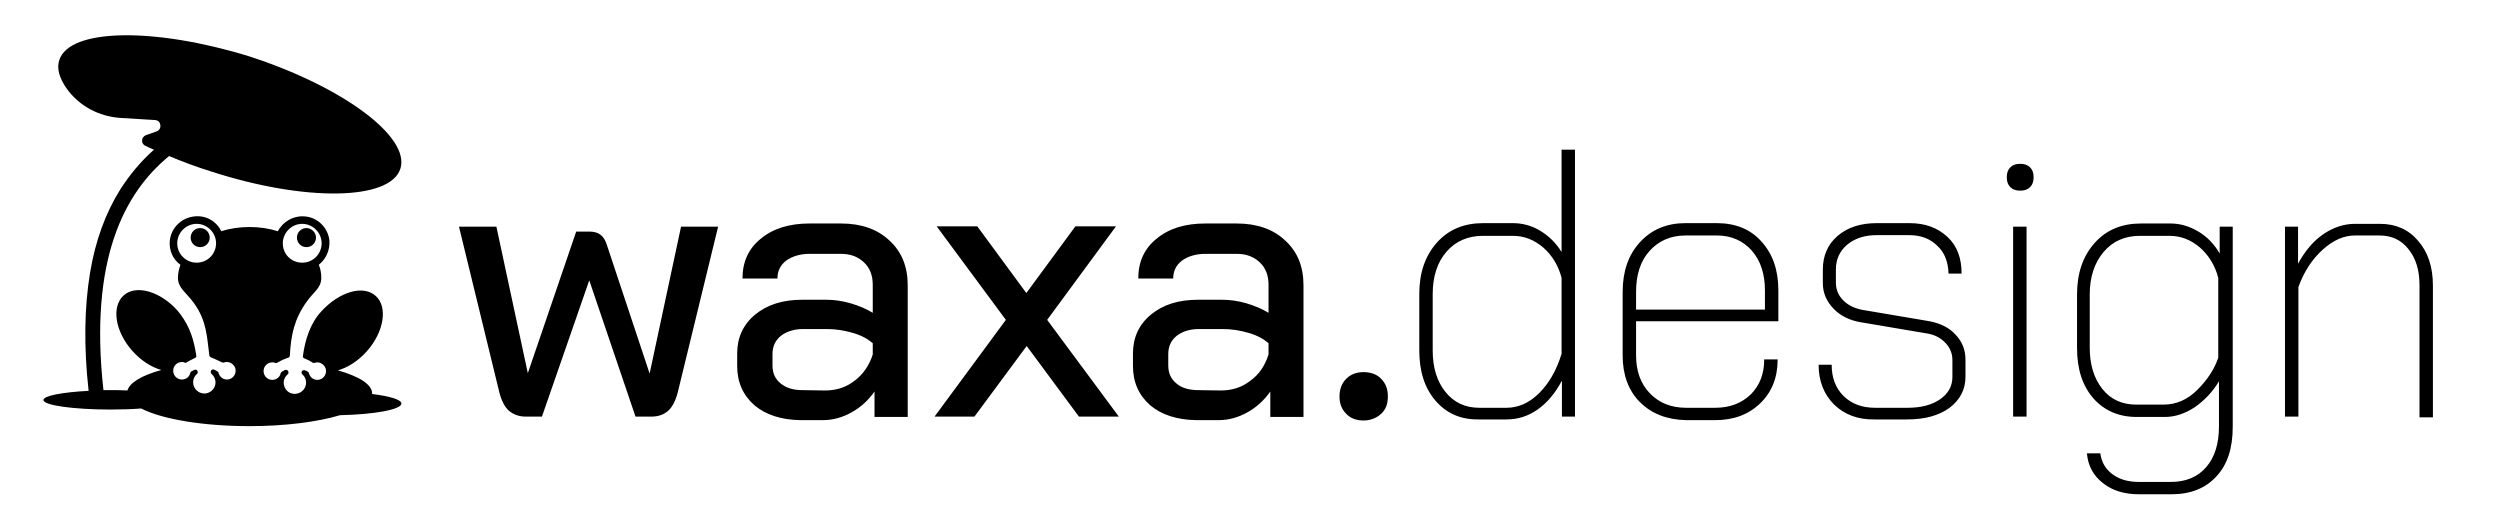
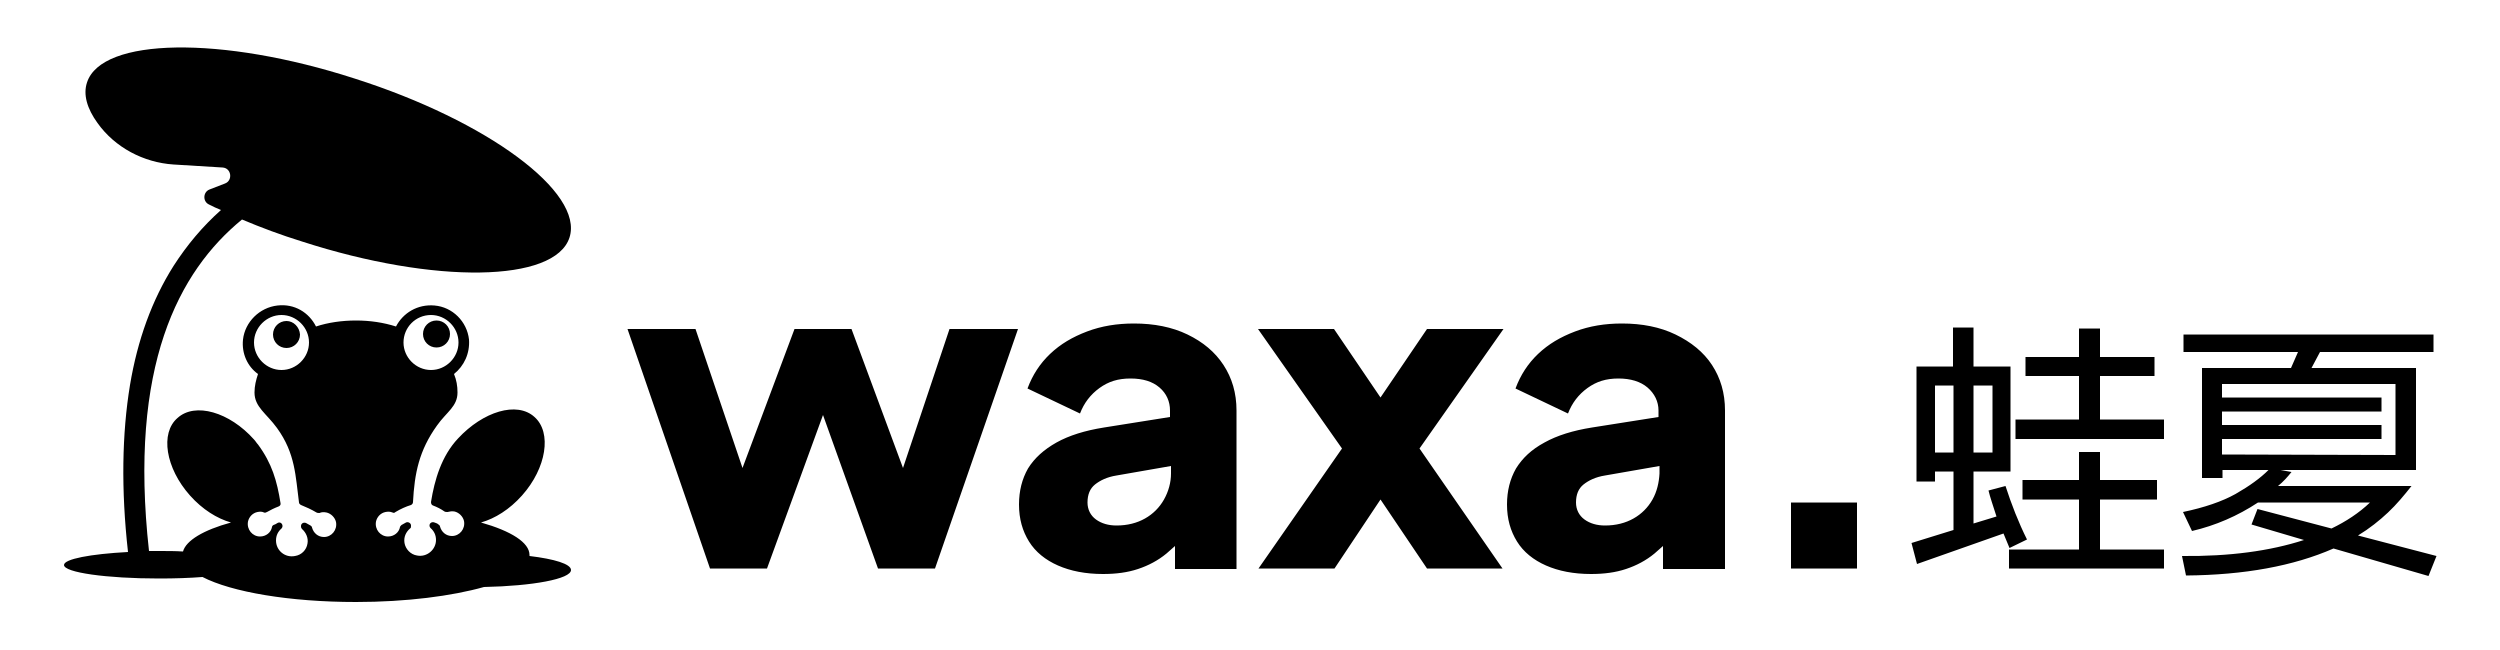
- <svg xmlns="http://www.w3.org/2000/svg" version="1.1" id="_图层_2" x="0px" y="0px" viewBox="0 0 708.1 150" style="enable-background:new 0 0 708.1 150;" xml:space="preserve">
-   <g id="_图层_1-2">
-     <path d="M203.4,64.2L192,111c-0.6,2.4-1.5,4.2-2.7,5.3c-1.2,1.1-2.8,1.7-4.8,1.7H180l-13.1-38.6l-13.4,38.6h-4.6   c-1.9,0-3.5-0.6-4.8-1.7c-1.2-1.1-2.1-2.9-2.7-5.3L130,64.2h10.6l8.9,41.5l13.7-40.1h3.8c1.3,0,2.3,0.3,3.1,0.9   c0.8,0.6,1.4,1.6,1.8,2.9l12.1,36.4l8.9-41.6L203.4,64.2L203.4,64.2z M213.7,114.8c-3.2-2.8-4.9-6.5-4.9-11.1v-3.6   c0-4.5,1.7-8.2,5.1-11c3.4-2.8,7.8-4.2,13.3-4.2h6.8c2.2,0,4.5,0.3,6.9,1s4.5,1.6,6.3,2.7v-7.9c0-2.7-0.8-4.8-2.5-6.4   c-1.7-1.6-3.8-2.4-6.5-2.4h-8.9c-2.7,0-4.9,0.7-6.6,1.9c-1.7,1.3-2.5,3-2.5,5.1h-9.9c0-4.7,1.7-8.5,5.2-11.3   c3.5-2.9,8.1-4.3,13.8-4.3h8.9c5.7,0,10.3,1.6,13.7,4.8c3.5,3.2,5.2,7.4,5.2,12.7v37.3h-9.4v-7.2c-1.7,2.4-3.8,4.4-6.5,5.9   c-2.7,1.5-5.4,2.2-8.1,2.2h-6.5C221.3,118.9,216.9,117.5,213.7,114.8L213.7,114.8z M233.7,110.6c3.2,0,6-0.9,8.4-2.8   c2.4-1.8,4.1-4.3,5.1-7.4v-3.2c-1.4-1.2-3.2-2.2-5.6-2.9c-2.4-0.7-4.8-1.1-7.3-1.1h-6.9c-2.5,0-4.6,0.7-6.2,1.9   c-1.6,1.3-2.4,3-2.4,5.2v3.2c0,2.2,0.8,3.9,2.3,5.1c1.6,1.3,3.6,1.9,6.2,1.9L233.7,110.6L233.7,110.6z M284.9,90.6l-19.6-26.5h11.5   l13.9,18.9l13.9-18.9h11.5l-19.5,26.5l20.3,27.4h-11.3l-14.8-20l-14.8,20h-11.3L284.9,90.6L284.9,90.6z M325.8,114.8   c-3.2-2.8-4.9-6.5-4.9-11.1v-3.6c0-4.5,1.7-8.2,5.1-11c3.4-2.8,7.8-4.2,13.3-4.2h6.8c2.2,0,4.5,0.3,6.9,1s4.5,1.6,6.3,2.7v-7.9   c0-2.7-0.8-4.8-2.5-6.4c-1.7-1.6-3.8-2.4-6.5-2.4h-8.9c-2.7,0-4.9,0.7-6.6,1.9c-1.7,1.3-2.5,3-2.5,5.1h-9.9c0-4.7,1.7-8.5,5.2-11.3   c3.5-2.9,8.1-4.3,13.8-4.3h8.9c5.7,0,10.3,1.6,13.7,4.8c3.5,3.2,5.2,7.4,5.2,12.7v37.3h-9.4v-7.2c-1.7,2.4-3.8,4.4-6.5,5.9   s-5.4,2.2-8.1,2.2h-6.5C333.4,118.9,329,117.5,325.8,114.8L325.8,114.8z M345.8,110.6c3.2,0,6-0.9,8.4-2.8c2.5-1.8,4.1-4.3,5.1-7.4   v-3.2c-1.4-1.2-3.2-2.2-5.6-2.9s-4.8-1.1-7.3-1.1h-6.9c-2.5,0-4.6,0.7-6.2,1.9c-1.6,1.3-2.4,3-2.4,5.2v3.2c0,2.2,0.8,3.9,2.3,5.1   c1.5,1.3,3.6,1.9,6.2,1.9L345.8,110.6L345.8,110.6z M381.3,117.2c-1.3-1.3-1.9-2.9-1.9-4.9s0.6-3.7,1.9-5s2.9-1.9,4.9-1.9   s3.8,0.6,5,1.9c1.3,1.3,1.9,2.9,1.9,5s-0.6,3.7-1.9,4.9s-3,1.9-5,1.9S382.5,118.5,381.3,117.2L381.3,117.2z M406.6,113.5   c-3.1-3.6-4.6-8.3-4.6-14.3v-16c0-6,1.7-10.8,5-14.5c3.3-3.7,7.7-5.5,13.1-5.5h8.4c2.7,0,5.4,0.7,7.8,2.2c2.5,1.5,4.5,3.5,6,6v-29   h3.8V118h-3.7v-10.2c-1.9,3.6-4.2,6.3-6.9,8.2c-2.7,1.9-5.6,2.8-8.8,2.8h-7.8C413.8,118.9,409.7,117.1,406.6,113.5L406.6,113.5z    M426.7,115.5c3.4,0,6.5-1.4,9.3-4.2s4.9-6.5,6.3-11.1V78.7c-0.9-3.5-2.7-6.4-5.2-8.6c-2.6-2.2-5.4-3.3-8.6-3.3H420   c-4.2,0-7.7,1.5-10.3,4.5c-2.6,3-3.9,7-3.9,12v16c0,4.8,1.2,8.7,3.6,11.7c2.4,3,5.6,4.5,9.6,4.5L426.7,115.5L426.7,115.5z    M464.5,113.9c-3.3-3.3-4.9-7.8-4.9-13.2V82.7c0-5.8,1.6-10.5,4.9-14.1c3.3-3.6,7.6-5.4,12.9-5.4h8.9c5.2,0,9.5,1.7,12.6,5.2   c3.2,3.5,4.8,8.1,4.8,13.8V91h-40.3v9.6c0,4.5,1.3,8.1,3.9,10.8c2.6,2.7,6,4.1,10.3,4.1h8.2c4.2,0,7.5-1.3,10.1-3.8   c2.5-2.5,3.8-5.8,3.8-9.9h3.8c0,5.1-1.6,9.2-4.9,12.4c-3.3,3.2-7.5,4.8-12.8,4.8h-8.2C472.2,118.9,467.8,117.2,464.5,113.9   L464.5,113.9z M499.9,87.7v-5.4c0-4.7-1.2-8.4-3.7-11.3c-2.5-2.8-5.8-4.3-9.9-4.3h-8.9c-4.2,0-7.6,1.5-10.2,4.4   c-2.6,2.9-3.8,6.8-3.8,11.6v5L499.9,87.7L499.9,87.7z M519.5,114.6c-2.9-2.9-4.4-6.7-4.4-11.3h3.7c0,3.7,1.1,6.6,3.4,8.9   c2.3,2.2,5.2,3.3,8.9,3.3h9.2c3.8,0,6.9-0.8,9.2-2.4c2.3-1.6,3.5-3.7,3.5-6.3v-4.8c0-1.8-0.6-3.4-1.9-4.8c-1.3-1.4-2.9-2.3-5-2.7   l-18.9-3.2c-3.2-0.5-5.9-1.8-7.9-3.9c-2-2.1-3-4.5-3-7.2v-3.8c0-4,1.4-7.2,4.2-9.6c2.8-2.4,6.5-3.6,11.1-3.6h9.2   c4.5,0,8,1.3,10.8,3.9s4,6.1,4,10.4h-3.7c-0.1-3.3-1.1-6-3.2-7.9c-2-2-4.7-3-7.9-3h-9.2c-3.5,0-6.2,0.9-8.4,2.7   c-2.1,1.8-3.2,4.1-3.2,7v3.8c0,1.9,0.7,3.6,2.1,5c1.4,1.4,3.3,2.3,5.6,2.7l18.9,3.2c3,0.6,5.5,1.8,7.3,3.8c1.9,2,2.8,4.3,2.8,7.1   v4.8c0,3.6-1.5,6.5-4.5,8.8c-3,2.2-7,3.3-12,3.3h-9.2C526.2,118.9,522.4,117.4,519.5,114.6L519.5,114.6z M569.4,53   c-0.7-0.7-1-1.6-1-2.8s0.3-2.1,1-2.8c0.7-0.7,1.6-1,2.8-1s2.1,0.3,2.8,1s1,1.6,1,2.8s-0.3,2.1-1,2.8s-1.6,1-2.8,1   S570.1,53.7,569.4,53z M570.2,64.2h3.8V118h-3.8V64.2z M595.6,136.8c-2.7-2.1-4.2-4.9-4.5-8.4h3.8c0.3,2.4,1.4,4.4,3.4,5.9   c2,1.5,4.5,2.2,7.5,2.2h9.1c4.2,0,7.6-1.4,10-4.2c2.4-2.8,3.6-6.6,3.6-11.5V108c-1.8,3-4.1,5.4-6.8,7.3c-2.7,1.8-5.6,2.8-8.5,2.8   h-8c-5.1,0-9.2-1.8-12.3-5.3c-3.1-3.6-4.6-8.3-4.6-14.2V83.4c0-6.1,1.7-10.9,5-14.6c3.3-3.7,7.7-5.5,13.1-5.5h8.4   c2.7,0,5.4,0.8,7.9,2.3c2.5,1.5,4.5,3.6,6,6.2v-7.6h3.7v56.7c0,6-1.5,10.7-4.6,14c-3.1,3.4-7.3,5.1-12.8,5.1h-9.1   C601.6,140,598.2,138.9,595.6,136.8L595.6,136.8z M612.8,114.6c3.6,0,6.8-1.4,9.6-4.2c2.8-2.8,4.8-5.8,5.9-9.1V78.7   c-0.9-3.5-2.7-6.4-5.2-8.6c-2.6-2.2-5.4-3.3-8.6-3.3h-8.4c-4.2,0-7.7,1.5-10.3,4.6c-2.6,3.1-3.9,7.1-3.9,12v15.1   c0,4.8,1.2,8.7,3.6,11.7s5.6,4.4,9.6,4.4L612.8,114.6L612.8,114.6z M647.2,64.2h3.7v10.5c2-3.7,4.4-6.5,7.2-8.4   c2.8-1.9,5.8-2.9,8.9-2.9h7.1c4.5,0,8.1,1.6,10.8,4.8c2.8,3.2,4.2,7.4,4.2,12.7v37.3h-3.8V80.8c0-4.2-1-7.6-3.1-10.2   c-2-2.6-4.8-3.9-8.2-3.9H667c-3.1,0-6.1,1.3-9.1,4c-3,2.7-5.3,6.2-6.9,10.6v36.7h-3.8L647.2,64.2L647.2,64.2z M56.7,64.6   c-1.5,0-2.7,1.2-2.7,2.7s1.2,2.7,2.7,2.7s2.7-1.2,2.7-2.7S58.2,64.6,56.7,64.6z M86.8,64.6c-1.5,0-2.7,1.2-2.7,2.7s1.2,2.7,2.7,2.7   s2.7-1.2,2.7-2.7S88.2,64.6,86.8,64.6z M105.4,111.6c0-0.1,0-0.1,0-0.2c0-2.5-3.7-4.8-9.7-6.5c2.8-0.8,5.7-2.6,8.2-5.4   c4.9-5.5,6-12.6,2.5-15.7c-3.6-3.2-10.3-1.1-15.3,4.3c-3.3,3.5-4.7,8.3-5.3,12.7c-0.1,0.3,0.1,0.6,0.4,0.7c0.8,0.3,1.6,0.7,2.3,1.2   c0.2,0.1,0.4,0.1,0.6,0.1c0.4-0.2,0.9-0.2,1.3-0.1c0.9,0.2,1.7,1,1.9,1.9c0.3,1.6-0.9,3-2.4,3c-1.2,0-2.1-0.8-2.4-1.9   c0-0.2-0.2-0.3-0.3-0.4c-0.2-0.2-0.5-0.3-0.8-0.4c-0.5-0.2-1,0.1-1,0.6l0,0c0,0.2,0.1,0.4,0.2,0.5c0.7,0.6,1.1,1.4,1.1,2.4   c0,1.9-1.8,3.5-3.8,3.1c-1.3-0.2-2.3-1.3-2.5-2.6c-0.2-1.2,0.3-2.2,1.1-2.9c0.2-0.1,0.2-0.3,0.2-0.5v-0.1c0-0.5-0.6-0.8-1-0.6   c-0.3,0.2-0.6,0.3-0.9,0.5c-0.1,0.1-0.3,0.3-0.3,0.4c-0.2,1.1-1.2,1.9-2.4,1.9c-1.5,0-2.7-1.4-2.4-3c0.2-0.9,0.9-1.7,1.9-1.9   c0.5-0.1,0.9-0.1,1.4,0.1c0.2,0.1,0.4,0,0.6-0.1c1-0.6,2.1-1.1,3.1-1.4c0.2-0.1,0.4-0.3,0.4-0.6c0.3-5.7,1.2-10.3,4.8-15.3   c1.9-2.7,4.1-3.8,4.1-6.7c0-1.3-0.2-2.5-0.7-3.7c2-1.6,3.2-4.1,3-6.9c-0.4-3.6-3.3-6.5-6.9-6.8c-3.3-0.3-6.3,1.5-7.7,4.2   c-2.5-0.8-5.2-1.2-8-1.2s-5.6,0.4-8,1.2c-1.4-2.8-4.3-4.6-7.7-4.2c-3.6,0.4-6.5,3.2-6.9,6.8c-0.3,2.8,0.9,5.4,3,6.9   c-0.4,1.2-0.7,2.4-0.7,3.7c0,2.9,2.4,4.2,4.5,7.1c3.7,5.1,3.7,9.7,4.4,14.9c0,0.2,0.2,0.4,0.4,0.5c1,0.4,2.1,0.9,3.1,1.4   c0.2,0.1,0.4,0.1,0.6,0.1c0.4-0.2,0.9-0.2,1.4-0.1c0.9,0.2,1.7,1,1.9,1.9c0.3,1.6-0.9,3-2.4,3c-1.2,0-2.1-0.8-2.4-1.9   c0-0.2-0.2-0.3-0.3-0.4c-0.3-0.2-0.6-0.3-0.9-0.5c-0.5-0.2-1,0.1-1,0.6v0.1c0,0.2,0.1,0.4,0.2,0.5c0.8,0.7,1.3,1.8,1.1,2.9   c-0.2,1.3-1.2,2.3-2.5,2.6c-2,0.4-3.8-1.2-3.8-3.1c0-1,0.4-1.8,1.1-2.4c0.2-0.1,0.2-0.3,0.2-0.5l0,0c0-0.5-0.5-0.9-1-0.6   c-0.3,0.1-0.5,0.3-0.8,0.4c-0.2,0.1-0.3,0.3-0.3,0.4c-0.2,1.1-1.2,1.9-2.4,1.9c-1.5,0-2.7-1.4-2.4-3c0.2-0.9,0.9-1.7,1.9-1.9   c0.5-0.1,0.9-0.1,1.3,0.1c0.2,0.1,0.4,0.1,0.6-0.1c0.7-0.4,1.5-0.8,2.3-1.2c0.3-0.1,0.5-0.4,0.4-0.7c-0.7-4.4-1.7-7.9-4.5-11.7   c-0.3-0.3-0.5-0.7-0.8-1c-4.9-5.5-11.8-7.5-15.3-4.3c-3.5,3.2-2.4,10.2,2.5,15.7c2.5,2.8,5.4,4.6,8.2,5.4c-5.5,1.5-9,3.6-9.6,5.8   c-1.5-0.1-3.1-0.1-4.8-0.1c-0.7,0-1.4,0-2,0c-4.1-37,5.9-55.9,18.6-66.3c3.8,1.6,7.8,3.1,12,4.4c26.6,8.6,50.6,8.2,53.5-0.8   c2.9-9-16.3-23.3-43-31.9C43.7,7.7,19.7,8,16.8,17c-0.8,2.4,0,5.1,2.1,8.1c3.5,4.9,9.1,7.9,15.2,8.3l9.8,0.6   c1.8,0.1,2.1,2.6,0.5,3.2l-3.1,1.1c-1.3,0.5-1.5,2.4-0.1,3c0.8,0.4,1.6,0.8,2.4,1.1c-3.7,3.3-6.8,7-9.5,11.2   c-4.2,6.7-7.1,14.6-8.6,23.7c-1.6,9.7-1.8,20.9-0.4,33.4c-7.5,0.4-12.8,1.4-12.8,2.6c0,1.5,8.5,2.7,19,2.7c3.2,0,6.1-0.1,8.7-0.3   c5.8,3,17.4,5,30.7,5c10.1,0,19.3-1.2,25.6-3.1c9.7-0.2,17.4-1.6,17.4-3.3C113.7,113.2,110.4,112.2,105.4,111.6L105.4,111.6z    M85.6,63.4c3,0,5.5,2.5,5.5,5.5c0,3-2.4,5.5-5.5,5.5s-5.5-2.4-5.5-5.5C80.1,65.9,82.6,63.4,85.6,63.4z M55.7,74.4   c-3,0-5.5-2.4-5.5-5.5c0-3,2.5-5.5,5.5-5.5s5.5,2.5,5.5,5.5C61.2,71.9,58.8,74.4,55.7,74.4z" />
-   </g>
+ <svg xmlns="http://www.w3.org/2000/svg" version="1.1" id="_图层_2" x="0px" y="0px" viewBox="0 0 500 130" style="enable-background:new 0 0 500 130;" xml:space="preserve">
+   <path d="M105.9,111.2c0-0.1,0-0.1,0-0.2c0-2.5-3.7-4.8-9.7-6.5c2.8-0.8,5.7-2.6,8.2-5.4c4.9-5.5,6-12.6,2.5-15.7  c-3.5-3.2-10.3-1.1-15.3,4.3c-3.3,3.5-4.7,8.3-5.4,12.7c0,0.3,0.1,0.6,0.4,0.7c0.8,0.3,1.6,0.7,2.3,1.2c0.2,0.1,0.4,0.1,0.6,0.1  c0.4-0.1,0.9-0.2,1.4-0.1c0.9,0.2,1.7,1,1.9,1.9c0.3,1.6-0.9,3-2.4,3c-1.2,0-2.1-0.8-2.4-1.9c0-0.2-0.2-0.3-0.3-0.4  c-0.2-0.2-0.5-0.3-0.8-0.4c-0.5-0.2-1,0.1-1,0.6c0,0.2,0.1,0.4,0.2,0.5c0.7,0.6,1.1,1.4,1.1,2.4c0,1.9-1.8,3.5-3.8,3.1  c-1.3-0.2-2.3-1.3-2.5-2.5s0.3-2.2,1.1-2.9c0.2-0.1,0.2-0.3,0.2-0.5v-0.1c0-0.5-0.6-0.8-1-0.6c-0.3,0.2-0.6,0.3-0.9,0.5  c-0.1,0.1-0.3,0.3-0.3,0.4c-0.2,1.1-1.2,1.9-2.4,1.9c-1.5,0-2.7-1.4-2.4-3c0.2-0.9,0.9-1.7,1.9-1.9c0.5-0.1,0.9-0.1,1.4,0.1  c0.2,0.1,0.4,0.1,0.6-0.1c1-0.6,2.1-1.1,3.1-1.4c0.2-0.1,0.4-0.3,0.4-0.6c0.3-5.7,1.2-10.3,4.8-15.3c1.9-2.7,4.1-3.8,4.1-6.6  c0-1.3-0.2-2.5-0.7-3.7c2-1.6,3.2-4.1,3-6.9c-0.4-3.6-3.3-6.5-6.9-6.8c-3.4-0.3-6.3,1.5-7.7,4.2c-2.5-0.8-5.2-1.2-8-1.2  s-5.6,0.4-8,1.2c-1.4-2.8-4.3-4.6-7.7-4.2c-3.6,0.4-6.5,3.3-6.9,6.8c-0.3,2.8,0.9,5.4,3,6.9c-0.4,1.2-0.7,2.4-0.7,3.7  c0,2.9,2.4,4.2,4.5,7.1c3.7,5.1,3.7,9.7,4.4,14.9c0,0.2,0.2,0.4,0.4,0.5c1,0.4,2.1,0.9,3.1,1.5c0.2,0.1,0.4,0.1,0.6,0.1  c0.4-0.2,0.9-0.2,1.4-0.1c0.9,0.2,1.7,1,1.9,1.9c0.3,1.6-0.9,3-2.4,3c-1.2,0-2.1-0.8-2.4-1.9c0-0.2-0.2-0.3-0.3-0.4  c-0.3-0.2-0.6-0.3-0.9-0.5c-0.5-0.2-1,0.1-1,0.6v0.1c0,0.2,0.1,0.4,0.2,0.5c0.8,0.7,1.3,1.8,1.1,2.9c-0.2,1.3-1.2,2.3-2.5,2.5  c-2,0.4-3.8-1.1-3.8-3.1c0-1,0.4-1.8,1.1-2.4c0.1-0.1,0.2-0.3,0.2-0.5c0-0.5-0.5-0.9-1-0.6c-0.3,0.2-0.5,0.3-0.8,0.4  c-0.2,0.1-0.3,0.3-0.3,0.4c-0.2,1.1-1.2,1.9-2.4,1.9c-1.5,0-2.7-1.4-2.4-3c0.2-0.9,0.9-1.7,1.9-1.9c0.5-0.1,0.9-0.1,1.3,0.1  c0.2,0.1,0.4,0,0.6-0.1c0.7-0.4,1.5-0.8,2.3-1.1c0.3-0.1,0.5-0.4,0.4-0.7c-0.7-4.4-1.7-7.9-4.5-11.7c-0.3-0.3-0.5-0.7-0.8-1  c-4.9-5.5-11.8-7.5-15.3-4.3c-3.5,3-2.4,10,2.5,15.5c2.5,2.8,5.4,4.6,8.2,5.4c-5.5,1.5-9,3.6-9.6,5.8c-1.5-0.1-3.1-0.1-4.8-0.1  c-0.7,0-1.4,0-2,0c-4.1-37,5.9-55.9,18.6-66.3c3.8,1.6,7.8,3.1,12,4.4c26.6,8.6,50.6,8.2,53.5-0.8s-16.3-23.3-43-31.8  c-26.6-8.6-50.6-8.2-53.5,0.8c-0.8,2.4,0,5.2,2.1,8.1c3.5,4.9,9.2,7.9,15.2,8.3l9.8,0.6c1.8,0.1,2.1,2.6,0.5,3.2l-3.1,1.2  c-1.3,0.5-1.4,2.4-0.1,3c0.8,0.4,1.6,0.8,2.4,1.1c-3.7,3.3-6.8,7-9.5,11.2C30.4,60,27.5,68,26,77c-1.6,9.7-1.8,20.9-0.4,33.4  c-7.5,0.4-12.8,1.4-12.8,2.6c0,1.5,8.5,2.7,19,2.7c3.2,0,6.1-0.1,8.7-0.3c5.8,3,17.4,5,30.7,5c10.1,0,19.2-1.2,25.6-3  c9.7-0.2,17.4-1.6,17.4-3.4l0,0C114.2,112.8,110.9,111.8,105.9,111.2z M86.2,63c3,0,5.5,2.5,5.5,5.5S89.2,74,86.2,74  s-5.5-2.5-5.5-5.5S83.1,63,86.2,63z M56.3,74c-3,0-5.5-2.5-5.5-5.5s2.5-5.5,5.5-5.5s5.5,2.5,5.5,5.5S59.3,74,56.3,74z M237.5,66.9  c-3.1-1.5-6.7-2.2-10.7-2.2c-3.4,0-6.5,0.5-9.4,1.6s-5.3,2.5-7.4,4.5c-2,1.9-3.5,4.2-4.5,6.9l10.5,5c0.8-2.1,2.1-3.8,3.9-5.1  c1.8-1.3,3.7-1.9,6.2-1.9s4.4,0.6,5.8,1.8c1.4,1.2,2.1,2.8,2.1,4.6v1.3l-13.2,2.1c-3.8,0.6-7,1.6-9.5,3s-4.4,3.1-5.7,5.2  c-1.2,2.1-1.8,4.5-1.8,7.2c0,2.9,0.7,5.3,2,7.4s3.3,3.7,5.8,4.8c2.5,1.1,5.5,1.7,9,1.7c2.6,0,4.9-0.3,7-1s4-1.7,5.7-3.1  c0.6-0.5,1.1-1,1.7-1.5v4.6h12.3V82.1c0-3.5-0.9-6.5-2.6-9.1S240.6,68.4,237.5,66.9z M232.8,99.9c-0.9,1.6-2.2,2.9-3.8,3.8  s-3.5,1.4-5.7,1.4c-1.6,0-3-0.4-4.1-1.2c-1.1-0.8-1.7-2-1.7-3.4c0-1.6,0.5-2.8,1.5-3.6c1-0.8,2.4-1.5,4.3-1.8l10.9-1.9v1.5  C234.2,96.5,233.7,98.3,232.8,99.9z M57.3,64.2c-1.5,0-2.7,1.2-2.7,2.7s1.2,2.7,2.7,2.7s2.7-1.2,2.7-2.7  C59.9,65.4,58.7,64.2,57.3,64.2z M87.3,69.5c1.5,0,2.7-1.2,2.7-2.7s-1.2-2.7-2.7-2.7s-2.7,1.2-2.7,2.7  C84.6,68.3,85.8,69.5,87.3,69.5z M180.6,93.6l-10.3-27.8h-11.4l-10.4,27.8l-9.4-27.8h-13.6l16.5,47.9h11.4L164.6,83l11,30.7H187  l16.6-47.9h-13.7L180.6,93.6z M285.4,65.8l-9.3,13.7l-9.3-13.7h-15.2l16.8,23.9l-16.7,24h15.2l9.2-13.8l9.3,13.8h15.1l-16.6-24  l16.8-23.9H285.4z M420,99.9h11.4V96H420v-5.6h-4.2V96h-11.3v3.9h11.3v10h-14v3.8h31v-3.8H420V99.9z M420,75.2h10.9v-3.8H420v-5.7  h-4.2v5.7h-10.7v3.8h10.7v8.7h-12.7v3.9h29.7v-3.9H420V75.2z M471.6,107.1c2.3-1.4,4.3-3,6-4.6s3.2-3.4,4.7-5.3h-26.7  c1-0.8,1.9-1.8,2.7-2.8l-2.2-0.4h27.1V73.6h-20.9l1.7-3.2h22.7v-3.5h-50v3.5h22.9l-1.4,3.2h-17.8v22h4.1V94h9.2  c-1.6,1.6-3.8,3.2-6.6,4.8c-2.7,1.5-6.2,2.7-10.5,3.6l1.8,3.8c4.7-1.1,9.1-3,13.2-5.7H474c-2.2,2.1-4.8,3.8-7.7,5.2l-14.8-3.9  l-1.2,3.1l10.5,3.1c-6.8,2.2-14.9,3.3-24.4,3.2l0.8,3.9c11.7-0.1,21.5-1.9,29.5-5.4l19,5.5l1.6-4L471.6,107.1z M444.4,90.9  L444.4,90.9v-3.1h31.9V85h-31.9v-2.7h31.9v-2.8h-31.9v-2.7h34.7V91L444.4,90.9L444.4,90.9z M405.4,107.9c-1.7-3.4-3.1-7-4.3-10.7  l-3.4,0.9c0.3,1.3,0.9,3,1.6,5.2l-4.6,1.4V94.3h7.4v-21h-7.4v-7.8h-4.1v7.8h-7.3v23h3.7v-2h3.7V106l-8.4,2.6l1.1,4.2l17.3-6.1  l1.2,2.9L405.4,107.9z M394.7,77.1h3.8v13.4h-3.8V77.1z M390.7,90.5H387V77.1h3.7V90.5z M358.2,100.5h13.2v13.2h-13.2V100.5z   M335.1,66.9c-3.1-1.5-6.7-2.2-10.7-2.2c-3.4,0-6.5,0.5-9.4,1.6s-5.3,2.5-7.4,4.5c-2,1.9-3.5,4.2-4.5,6.9l10.5,5  c0.8-2.1,2.1-3.8,3.9-5.1c1.8-1.3,3.7-1.9,6.2-1.9c2.4,0,4.4,0.6,5.8,1.8c1.4,1.2,2.2,2.8,2.2,4.6v1.3l-13.3,2.1  c-3.8,0.6-7,1.6-9.5,3c-2.6,1.4-4.4,3.1-5.7,5.2c-1.2,2.1-1.8,4.5-1.8,7.2c0,2.9,0.7,5.3,2,7.4s3.3,3.7,5.8,4.8  c2.5,1.1,5.5,1.7,9,1.7l0,0c2.6,0,4.9-0.3,7-1s4-1.7,5.7-3.1c0.6-0.5,1.1-1,1.7-1.5v4.6H345V82.1c0-3.5-0.9-6.5-2.6-9.1  C340.7,70.4,338.2,68.4,335.1,66.9z M330.5,99.9c-0.9,1.6-2.2,2.9-3.8,3.8s-3.5,1.4-5.7,1.4c-1.6,0-3-0.4-4.1-1.2  c-1.1-0.8-1.7-2-1.7-3.4c0-1.6,0.5-2.8,1.5-3.6c1-0.8,2.4-1.5,4.3-1.8l10.9-1.9v1.5C331.8,96.5,331.4,98.3,330.5,99.9z" />
</svg>
